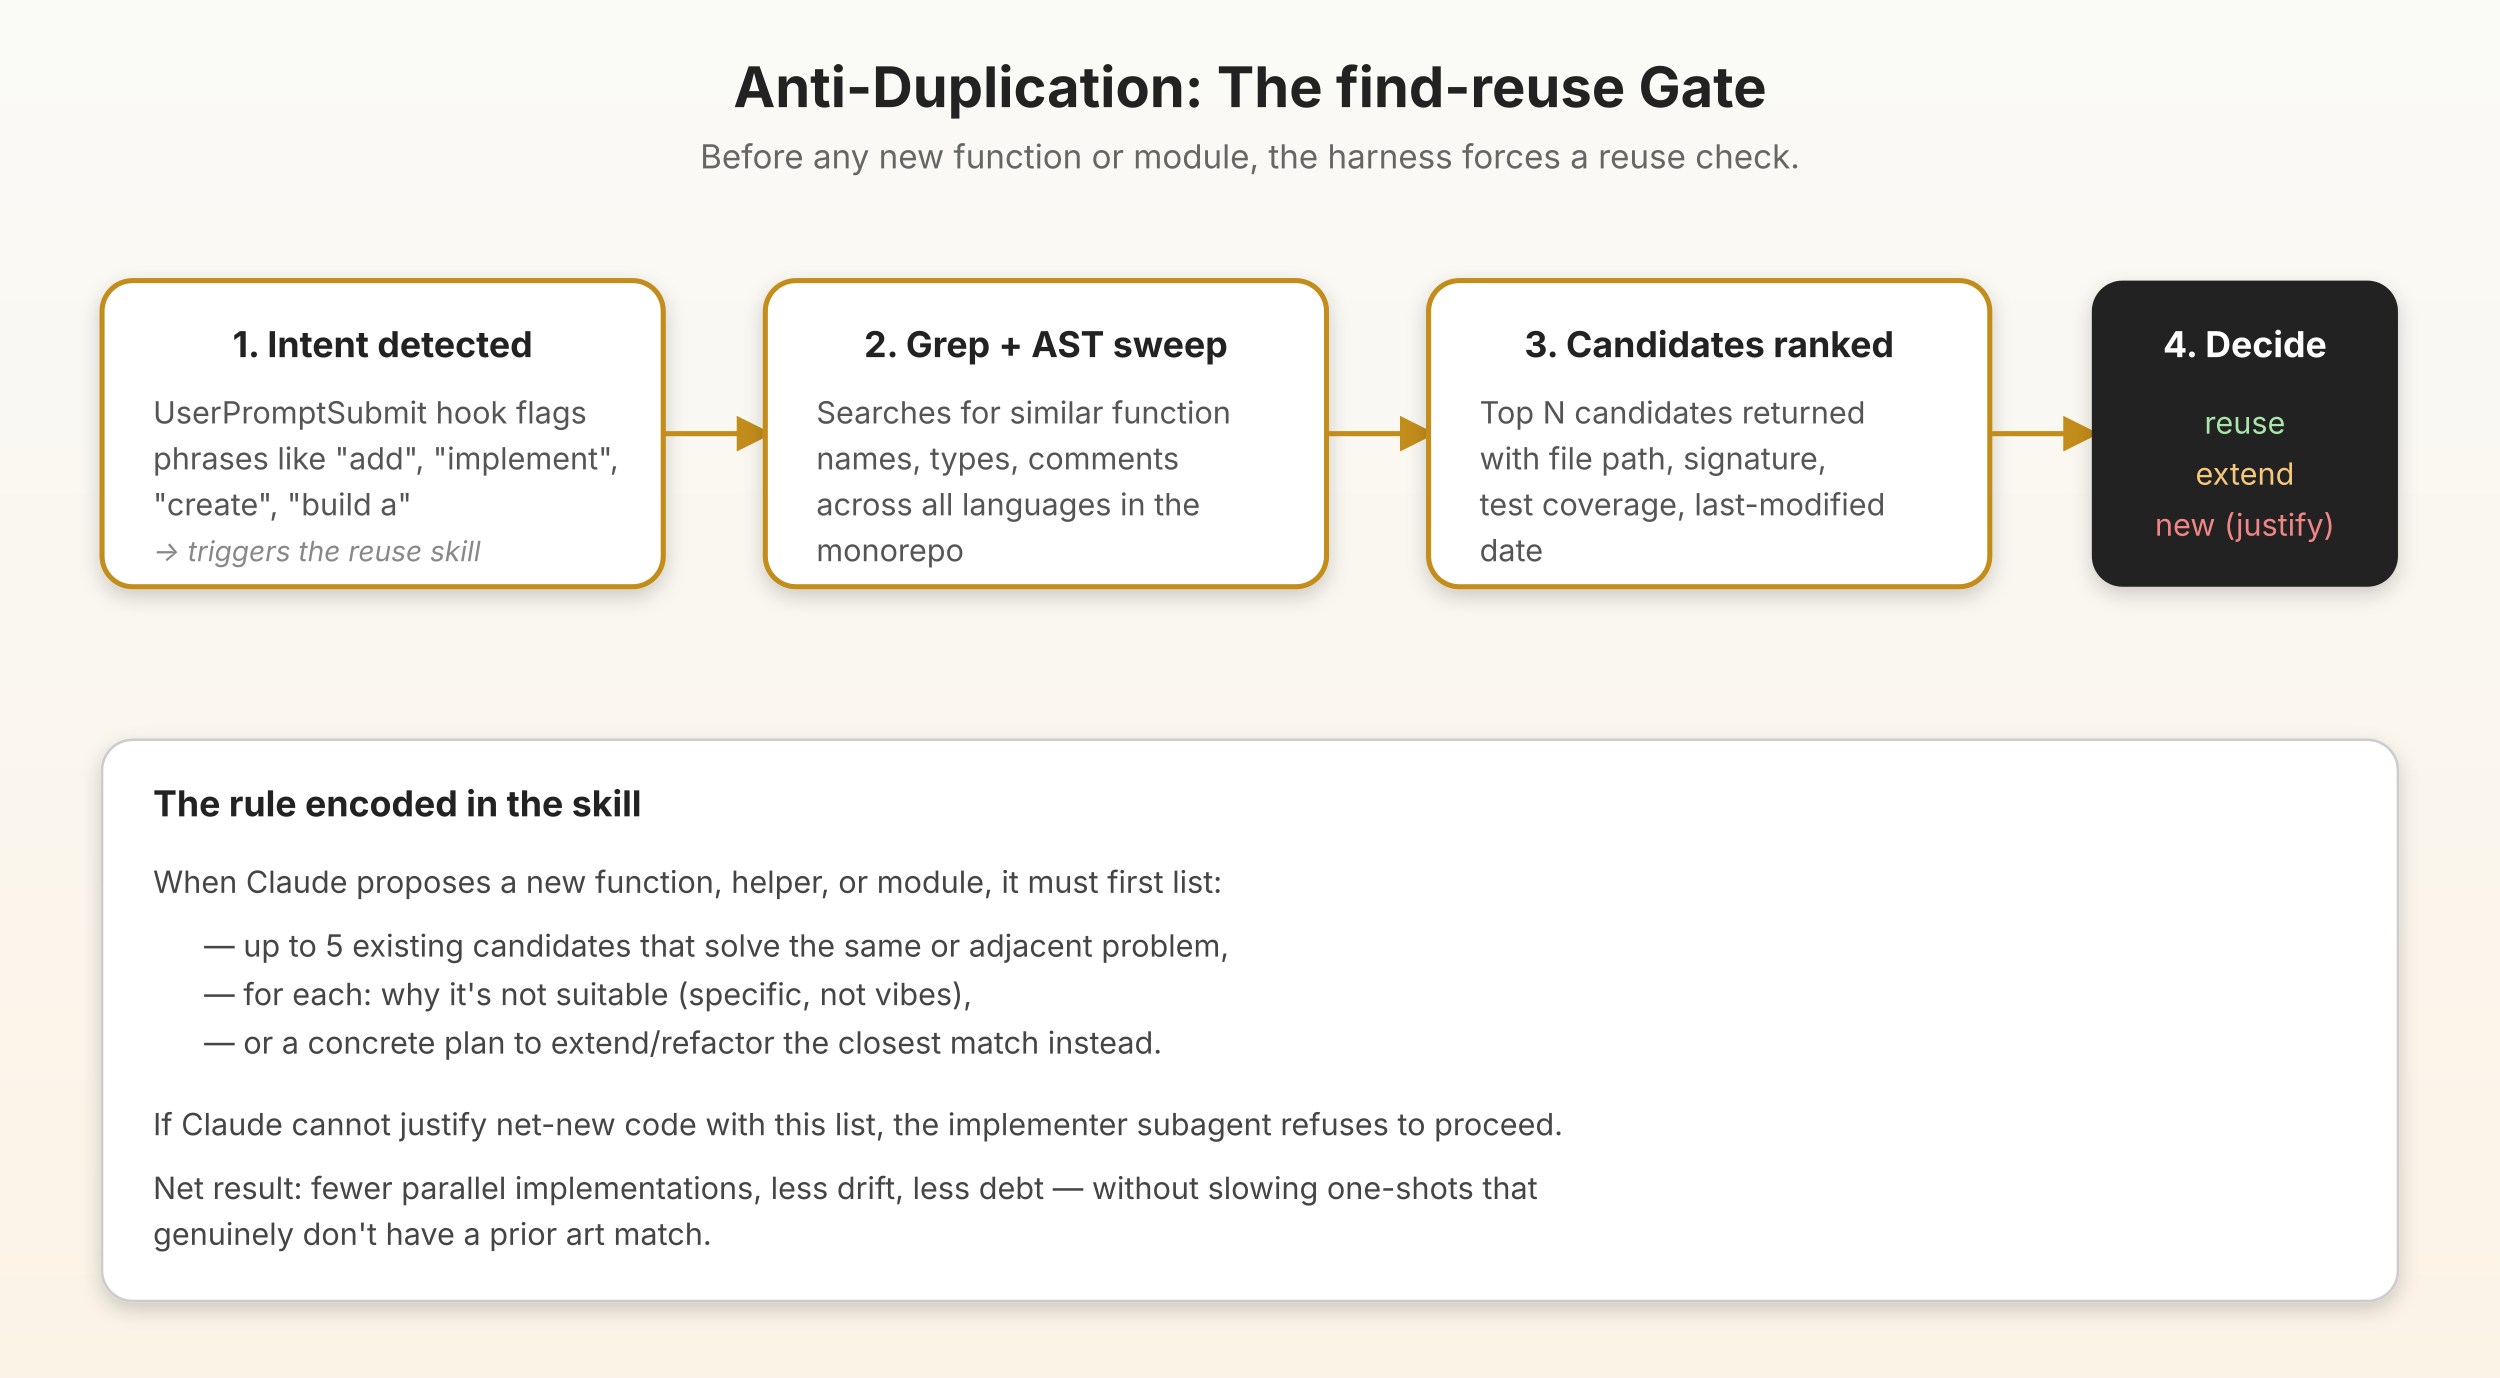
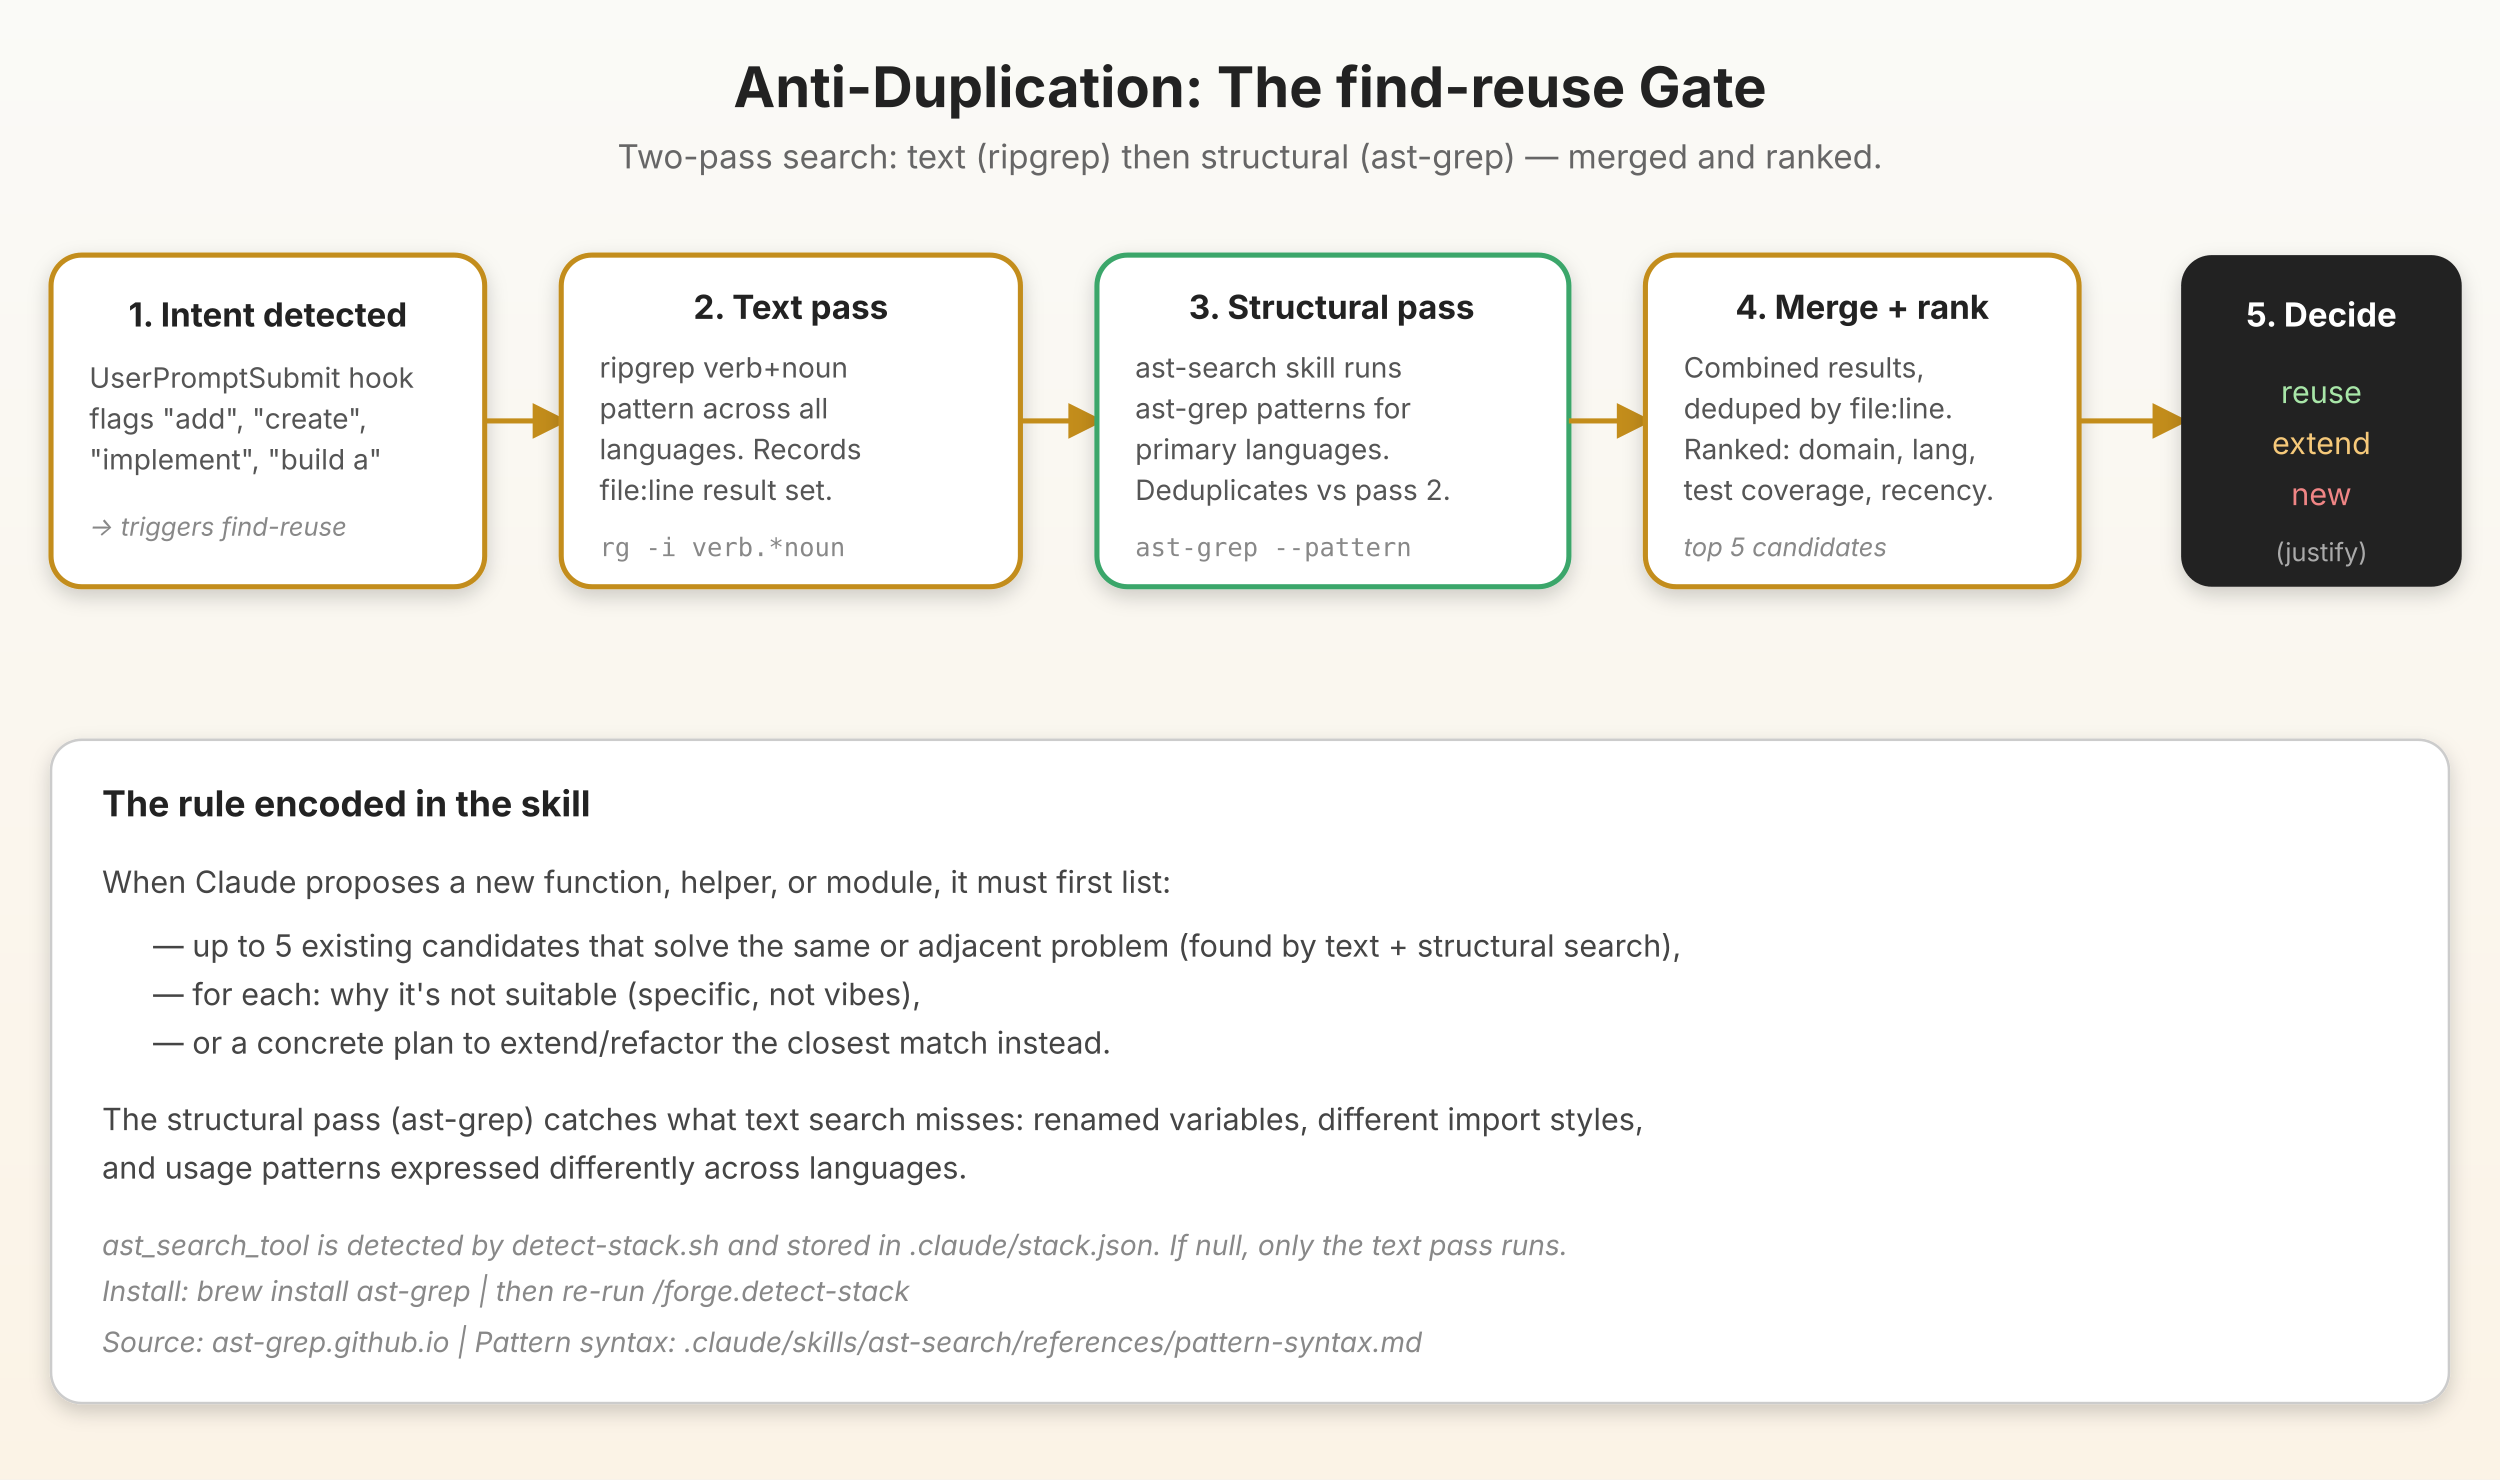
- <svg xmlns="http://www.w3.org/2000/svg" viewBox="0 0 980 540" font-family="-apple-system, system-ui, sans-serif">
+ <svg xmlns="http://www.w3.org/2000/svg" viewBox="0 0 980 580" font-family="-apple-system, system-ui, sans-serif">
  <defs>
    <linearGradient id="bg5" x1="0" y1="0" x2="0" y2="1">
      <stop offset="0%" stop-color="#fafaf7" />
      <stop offset="100%" stop-color="#fbf3e6" />
    </linearGradient>
    <filter id="ss5" x="-20%" y="-20%" width="140%" height="140%">
      <feDropShadow dx="0" dy="3" stdDeviation="4" flood-opacity="0.18" />
    </filter>
    <marker id="arr5" viewBox="0 0 10 10" refX="8" refY="5" markerWidth="7" markerHeight="7" orient="auto">
      <path d="M0,0 L10,5 L0,10 z" fill="#c38d1b" />
    </marker>
  </defs>
-   <rect width="980" height="540" fill="url(#bg5)" />
+   <rect width="980" height="580" fill="url(#bg5)" />
  <text x="490" y="42" font-size="22" font-weight="700" text-anchor="middle" fill="#222">Anti-Duplication: The find-reuse Gate</text>
-   <text x="490" y="66" font-size="13" text-anchor="middle" fill="#666">Before any new function or module, the harness forces a reuse check.</text>
+   <text x="490" y="66" font-size="13" text-anchor="middle" fill="#666">Two-pass search: text (ripgrep) then structural (ast-grep) — merged and ranked.</text>
  <g filter="url(#ss5)">
-     <rect x="40" y="110" width="220" height="120" rx="12" fill="#fff" stroke="#c38d1b" stroke-width="2" />
-     <text x="150" y="140" font-size="14" font-weight="700" text-anchor="middle" fill="#222">1. Intent detected</text>
-     <text x="60" y="166" font-size="12" fill="#555">UserPromptSubmit hook flags</text>
-     <text x="60" y="184" font-size="12" fill="#555">phrases like "add", "implement",</text>
-     <text x="60" y="202" font-size="12" fill="#555">"create", "build a"</text>
-     <text x="60" y="220" font-size="11" font-style="italic" fill="#888">→ triggers the reuse skill</text>
+     <rect x="20" y="100" width="170" height="130" rx="12" fill="#fff" stroke="#c38d1b" stroke-width="2" />
+     <text x="105" y="128" font-size="13" font-weight="700" text-anchor="middle" fill="#222">1. Intent detected</text>
+     <text x="35" y="152" font-size="11" fill="#555">UserPromptSubmit hook</text>
+     <text x="35" y="168" font-size="11" fill="#555">flags "add", "create",</text>
+     <text x="35" y="184" font-size="11" fill="#555">"implement", "build a"</text>
+     <text x="35" y="210" font-size="10" font-style="italic" fill="#888">→ triggers find-reuse</text>
  </g>
-   <path d="M260 170 L300 170" stroke="#c38d1b" stroke-width="2" marker-end="url(#arr5)" />
+   <path d="M190 165 L220 165" stroke="#c38d1b" stroke-width="2" marker-end="url(#arr5)" />
  <g filter="url(#ss5)">
-     <rect x="300" y="110" width="220" height="120" rx="12" fill="#fff" stroke="#c38d1b" stroke-width="2" />
-     <text x="410" y="140" font-size="14" font-weight="700" text-anchor="middle" fill="#222">2. Grep + AST sweep</text>
-     <text x="320" y="166" font-size="12" fill="#555">Searches for similar function</text>
-     <text x="320" y="184" font-size="12" fill="#555">names, types, comments</text>
-     <text x="320" y="202" font-size="12" fill="#555">across all languages in the</text>
-     <text x="320" y="220" font-size="12" fill="#555">monorepo</text>
+     <rect x="220" y="100" width="180" height="130" rx="12" fill="#fff" stroke="#c38d1b" stroke-width="2" />
+     <text x="310" y="125" font-size="13" font-weight="700" text-anchor="middle" fill="#222">2. Text pass</text>
+     <text x="235" y="148" font-size="11" fill="#555">ripgrep verb+noun</text>
+     <text x="235" y="164" font-size="11" fill="#555">pattern across all</text>
+     <text x="235" y="180" font-size="11" fill="#555">languages. Records</text>
+     <text x="235" y="196" font-size="11" fill="#555">file:line result set.</text>
+     <text x="235" y="218" font-size="10" font-family="ui-monospace,Menlo,monospace" fill="#888">rg -i verb.*noun</text>
  </g>
-   <path d="M520 170 L560 170" stroke="#c38d1b" stroke-width="2" marker-end="url(#arr5)" />
+   <path d="M400 165 L430 165" stroke="#c38d1b" stroke-width="2" marker-end="url(#arr5)" />
  <g filter="url(#ss5)">
-     <rect x="560" y="110" width="220" height="120" rx="12" fill="#fff" stroke="#c38d1b" stroke-width="2" />
-     <text x="670" y="140" font-size="14" font-weight="700" text-anchor="middle" fill="#222">3. Candidates ranked</text>
-     <text x="580" y="166" font-size="12" fill="#555">Top N candidates returned</text>
-     <text x="580" y="184" font-size="12" fill="#555">with file path, signature,</text>
-     <text x="580" y="202" font-size="12" fill="#555">test coverage, last-modified</text>
-     <text x="580" y="220" font-size="12" fill="#555">date</text>
+     <rect x="430" y="100" width="185" height="130" rx="12" fill="#fff" stroke="#3aa66b" stroke-width="2" />
+     <text x="522" y="125" font-size="13" font-weight="700" text-anchor="middle" fill="#222">3. Structural pass</text>
+     <text x="445" y="148" font-size="11" fill="#555">ast-search skill runs</text>
+     <text x="445" y="164" font-size="11" fill="#555">ast-grep patterns for</text>
+     <text x="445" y="180" font-size="11" fill="#555">primary languages.</text>
+     <text x="445" y="196" font-size="11" fill="#555">Deduplicates vs pass 2.</text>
+     <text x="445" y="218" font-size="10" font-family="ui-monospace,Menlo,monospace" fill="#888">ast-grep --pattern</text>
  </g>
-   <path d="M780 170 L820 170" stroke="#c38d1b" stroke-width="2" marker-end="url(#arr5)" />
+   <path d="M615 165 L645 165" stroke="#c38d1b" stroke-width="2" marker-end="url(#arr5)" />
  <g filter="url(#ss5)">
-     <rect x="820" y="110" width="120" height="120" rx="12" fill="#222" />
-     <text x="880" y="140" font-size="14" font-weight="700" text-anchor="middle" fill="white">4. Decide</text>
-     <text x="880" y="170" font-size="12" text-anchor="middle" fill="#a8e6a8">reuse</text>
-     <text x="880" y="190" font-size="12" text-anchor="middle" fill="#f6c97a">extend</text>
-     <text x="880" y="210" font-size="12" text-anchor="middle" fill="#f08585">new (justify)</text>
+     <rect x="645" y="100" width="170" height="130" rx="12" fill="#fff" stroke="#c38d1b" stroke-width="2" />
+     <text x="730" y="125" font-size="13" font-weight="700" text-anchor="middle" fill="#222">4. Merge + rank</text>
+     <text x="660" y="148" font-size="11" fill="#555">Combined results,</text>
+     <text x="660" y="164" font-size="11" fill="#555">deduped by file:line.</text>
+     <text x="660" y="180" font-size="11" fill="#555">Ranked: domain, lang,</text>
+     <text x="660" y="196" font-size="11" fill="#555">test coverage, recency.</text>
+     <text x="660" y="218" font-size="10" font-style="italic" fill="#888">top 5 candidates</text>
+   </g>
+   <path d="M815 165 L855 165" stroke="#c38d1b" stroke-width="2" marker-end="url(#arr5)" />
+   <g filter="url(#ss5)">
+     <rect x="855" y="100" width="110" height="130" rx="12" fill="#222" />
+     <text x="910" y="128" font-size="13" font-weight="700" text-anchor="middle" fill="white">5. Decide</text>
+     <text x="910" y="158" font-size="12" text-anchor="middle" fill="#a8e6a8">reuse</text>
+     <text x="910" y="178" font-size="12" text-anchor="middle" fill="#f6c97a">extend</text>
+     <text x="910" y="198" font-size="12" text-anchor="middle" fill="#f08585">new</text>
+     <text x="910" y="220" font-size="10" text-anchor="middle" fill="#aaa">(justify)</text>
  </g>
  <g filter="url(#ss5)">
-     <rect x="40" y="290" width="900" height="220" rx="12" fill="#fff" stroke="#ccc" />
-     <text x="60" y="320" font-size="14" font-weight="700" fill="#222">The rule encoded in the skill</text>
-     <text x="60" y="350" font-size="12" fill="#444">When Claude proposes a new function, helper, or module, it must first list:</text>
-     <text x="80" y="375" font-size="12" fill="#444">— up to 5 existing candidates that solve the same or adjacent problem,</text>
-     <text x="80" y="394" font-size="12" fill="#444">— for each: why it's not suitable (specific, not vibes),</text>
-     <text x="80" y="413" font-size="12" fill="#444">— or a concrete plan to extend/refactor the closest match instead.</text>
-     <text x="60" y="445" font-size="12" fill="#444">If Claude cannot justify net-new code with this list, the implementer subagent refuses to proceed.</text>
-     <text x="60" y="470" font-size="12" fill="#444">Net result: fewer parallel implementations, less drift, less debt — without slowing one-shots that</text>
-     <text x="60" y="488" font-size="12" fill="#444">genuinely don't have a prior art match.</text>
+     <rect x="20" y="290" width="940" height="260" rx="12" fill="#fff" stroke="#ccc" />
+     <text x="40" y="320" font-size="14" font-weight="700" fill="#222">The rule encoded in the skill</text>
+     <text x="40" y="350" font-size="12" fill="#444">When Claude proposes a new function, helper, or module, it must first list:</text>
+     <text x="60" y="375" font-size="12" fill="#444">— up to 5 existing candidates that solve the same or adjacent problem (found by text + structural search),</text>
+     <text x="60" y="394" font-size="12" fill="#444">— for each: why it's not suitable (specific, not vibes),</text>
+     <text x="60" y="413" font-size="12" fill="#444">— or a concrete plan to extend/refactor the closest match instead.</text>
+     <text x="40" y="443" font-size="12" fill="#444">The structural pass (ast-grep) catches what text search misses: renamed variables, different import styles,</text>
+     <text x="40" y="462" font-size="12" fill="#444">and usage patterns expressed differently across languages.</text>
+     <text x="40" y="492" font-size="11" fill="#888" font-style="italic">ast_search_tool is detected by detect-stack.sh and stored in .claude/stack.json. If null, only the text pass runs.</text>
+     <text x="40" y="510" font-size="11" fill="#888" font-style="italic">Install: brew install ast-grep  |  then re-run /forge.detect-stack</text>
+     <text x="40" y="530" font-size="11" fill="#888" font-style="italic">Source: ast-grep.github.io  |  Pattern syntax: .claude/skills/ast-search/references/pattern-syntax.md</text>
  </g>
</svg>
